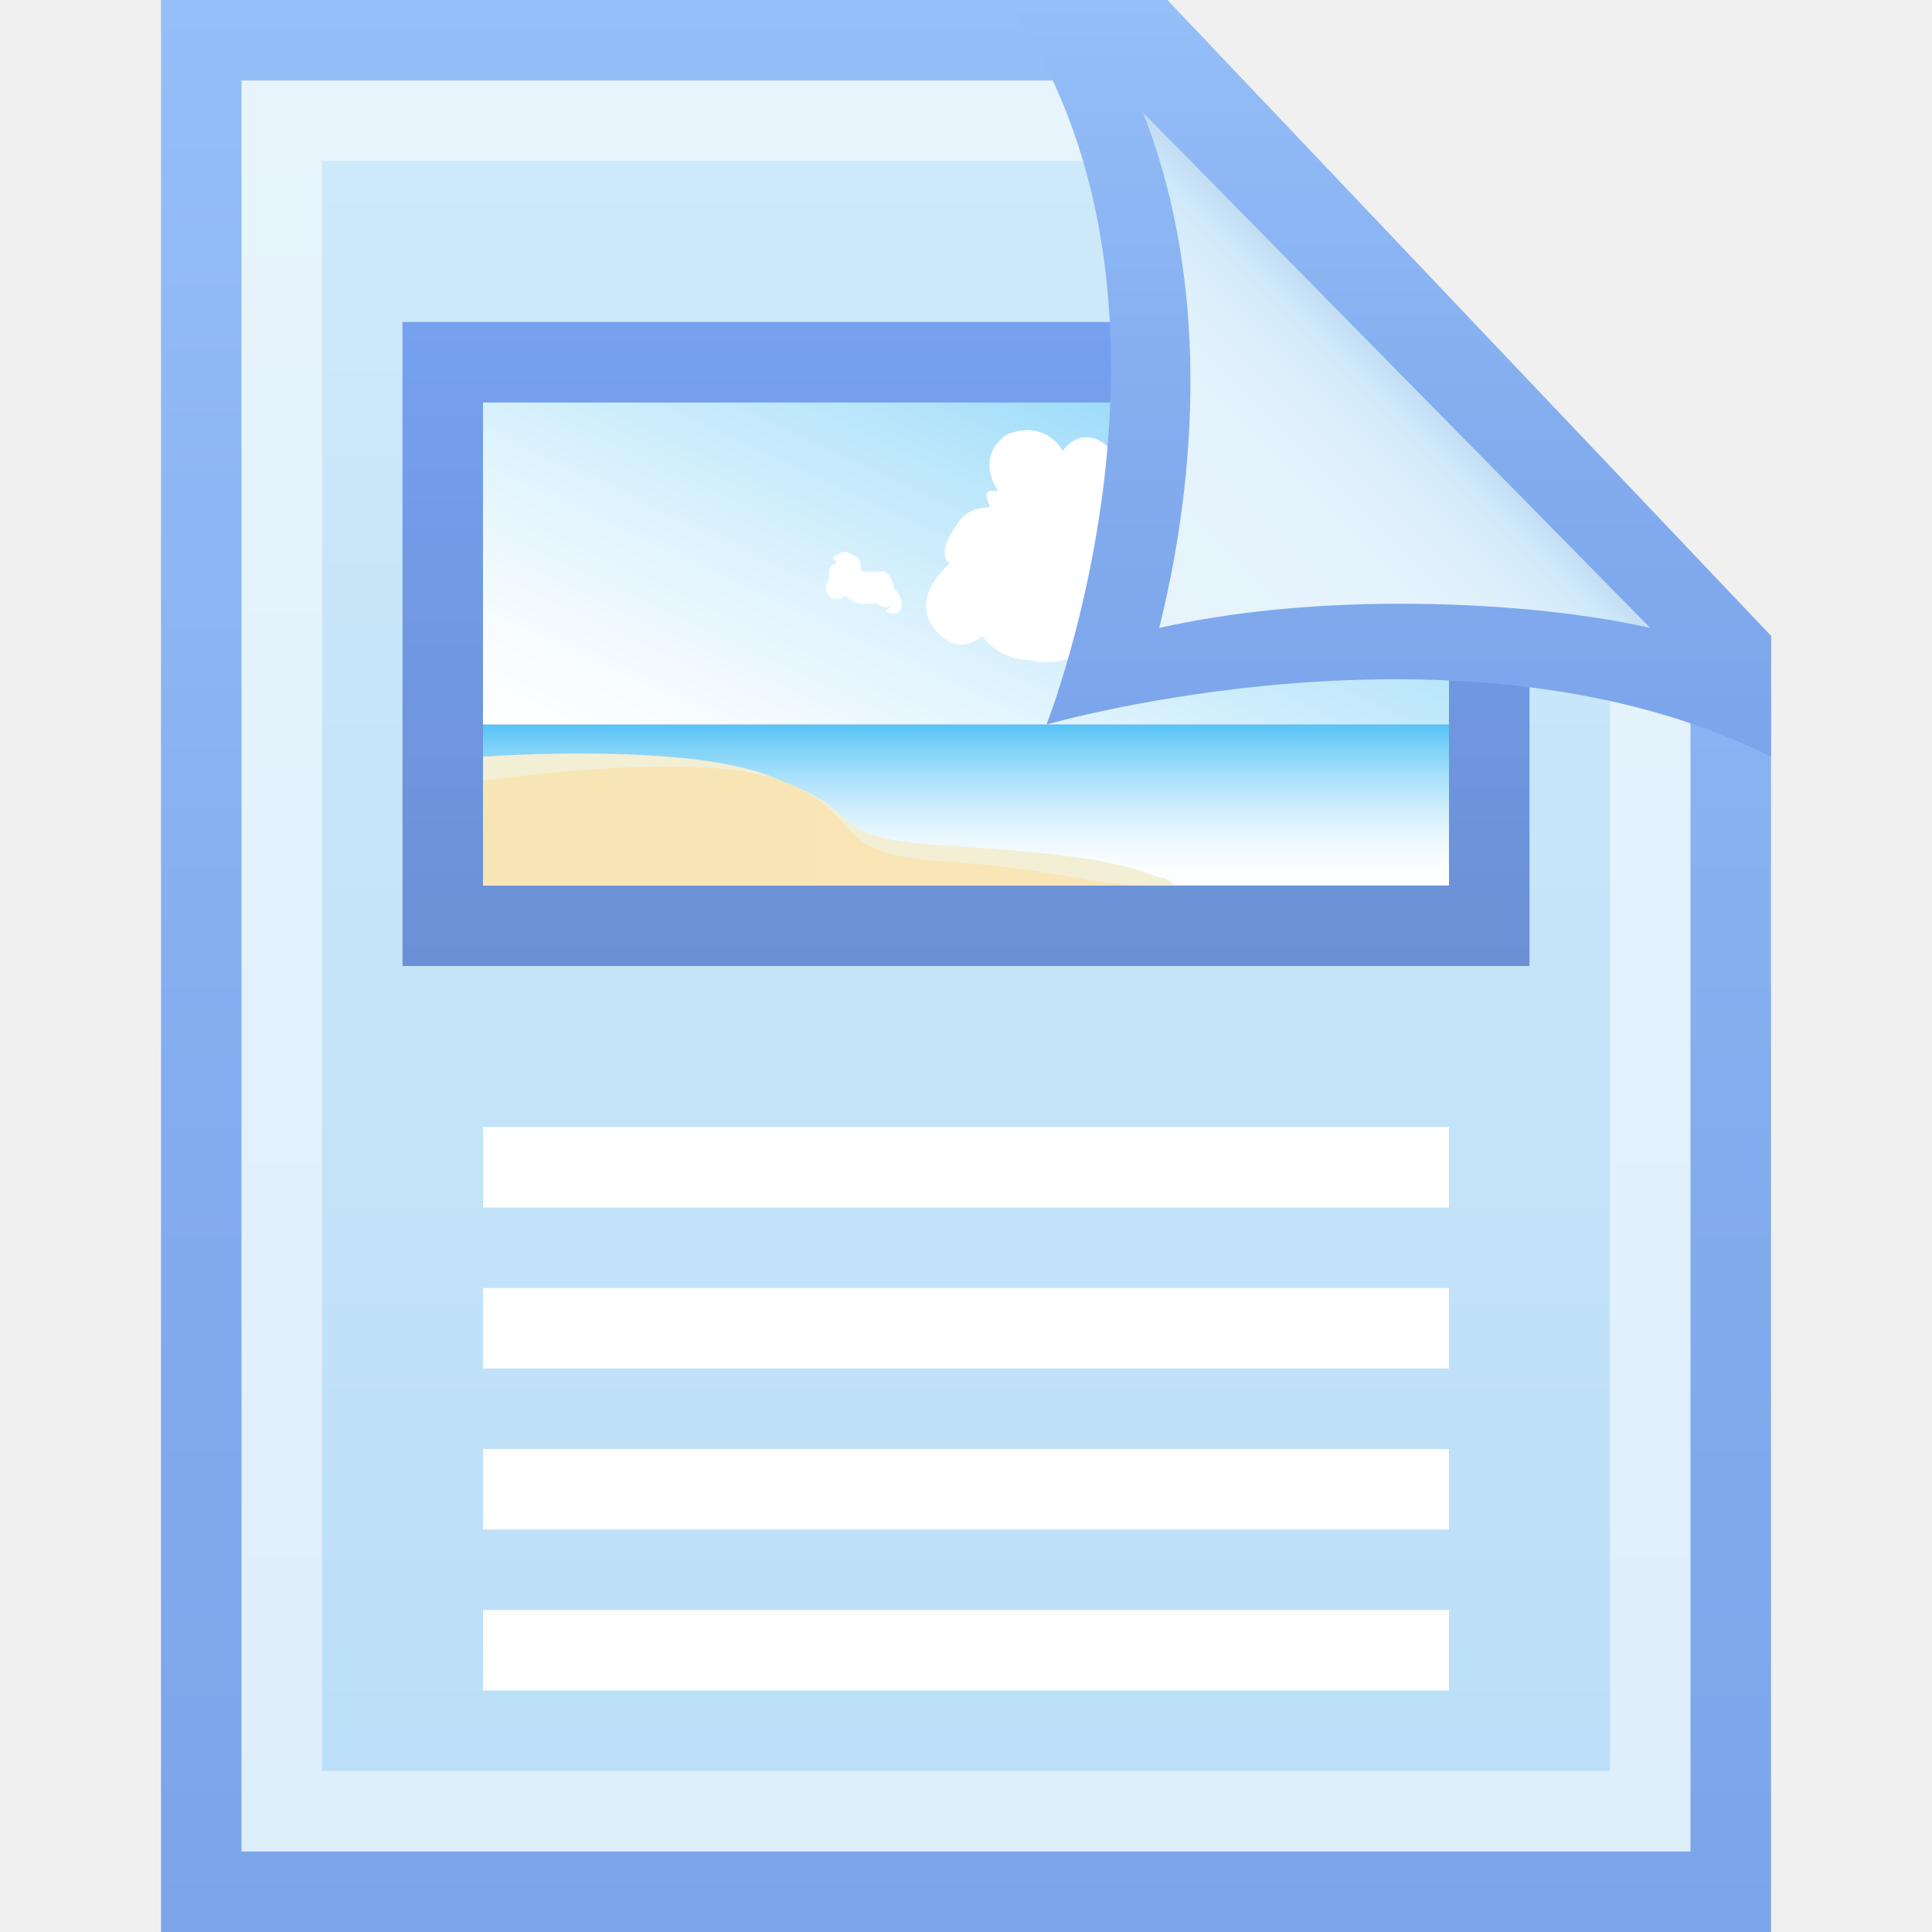
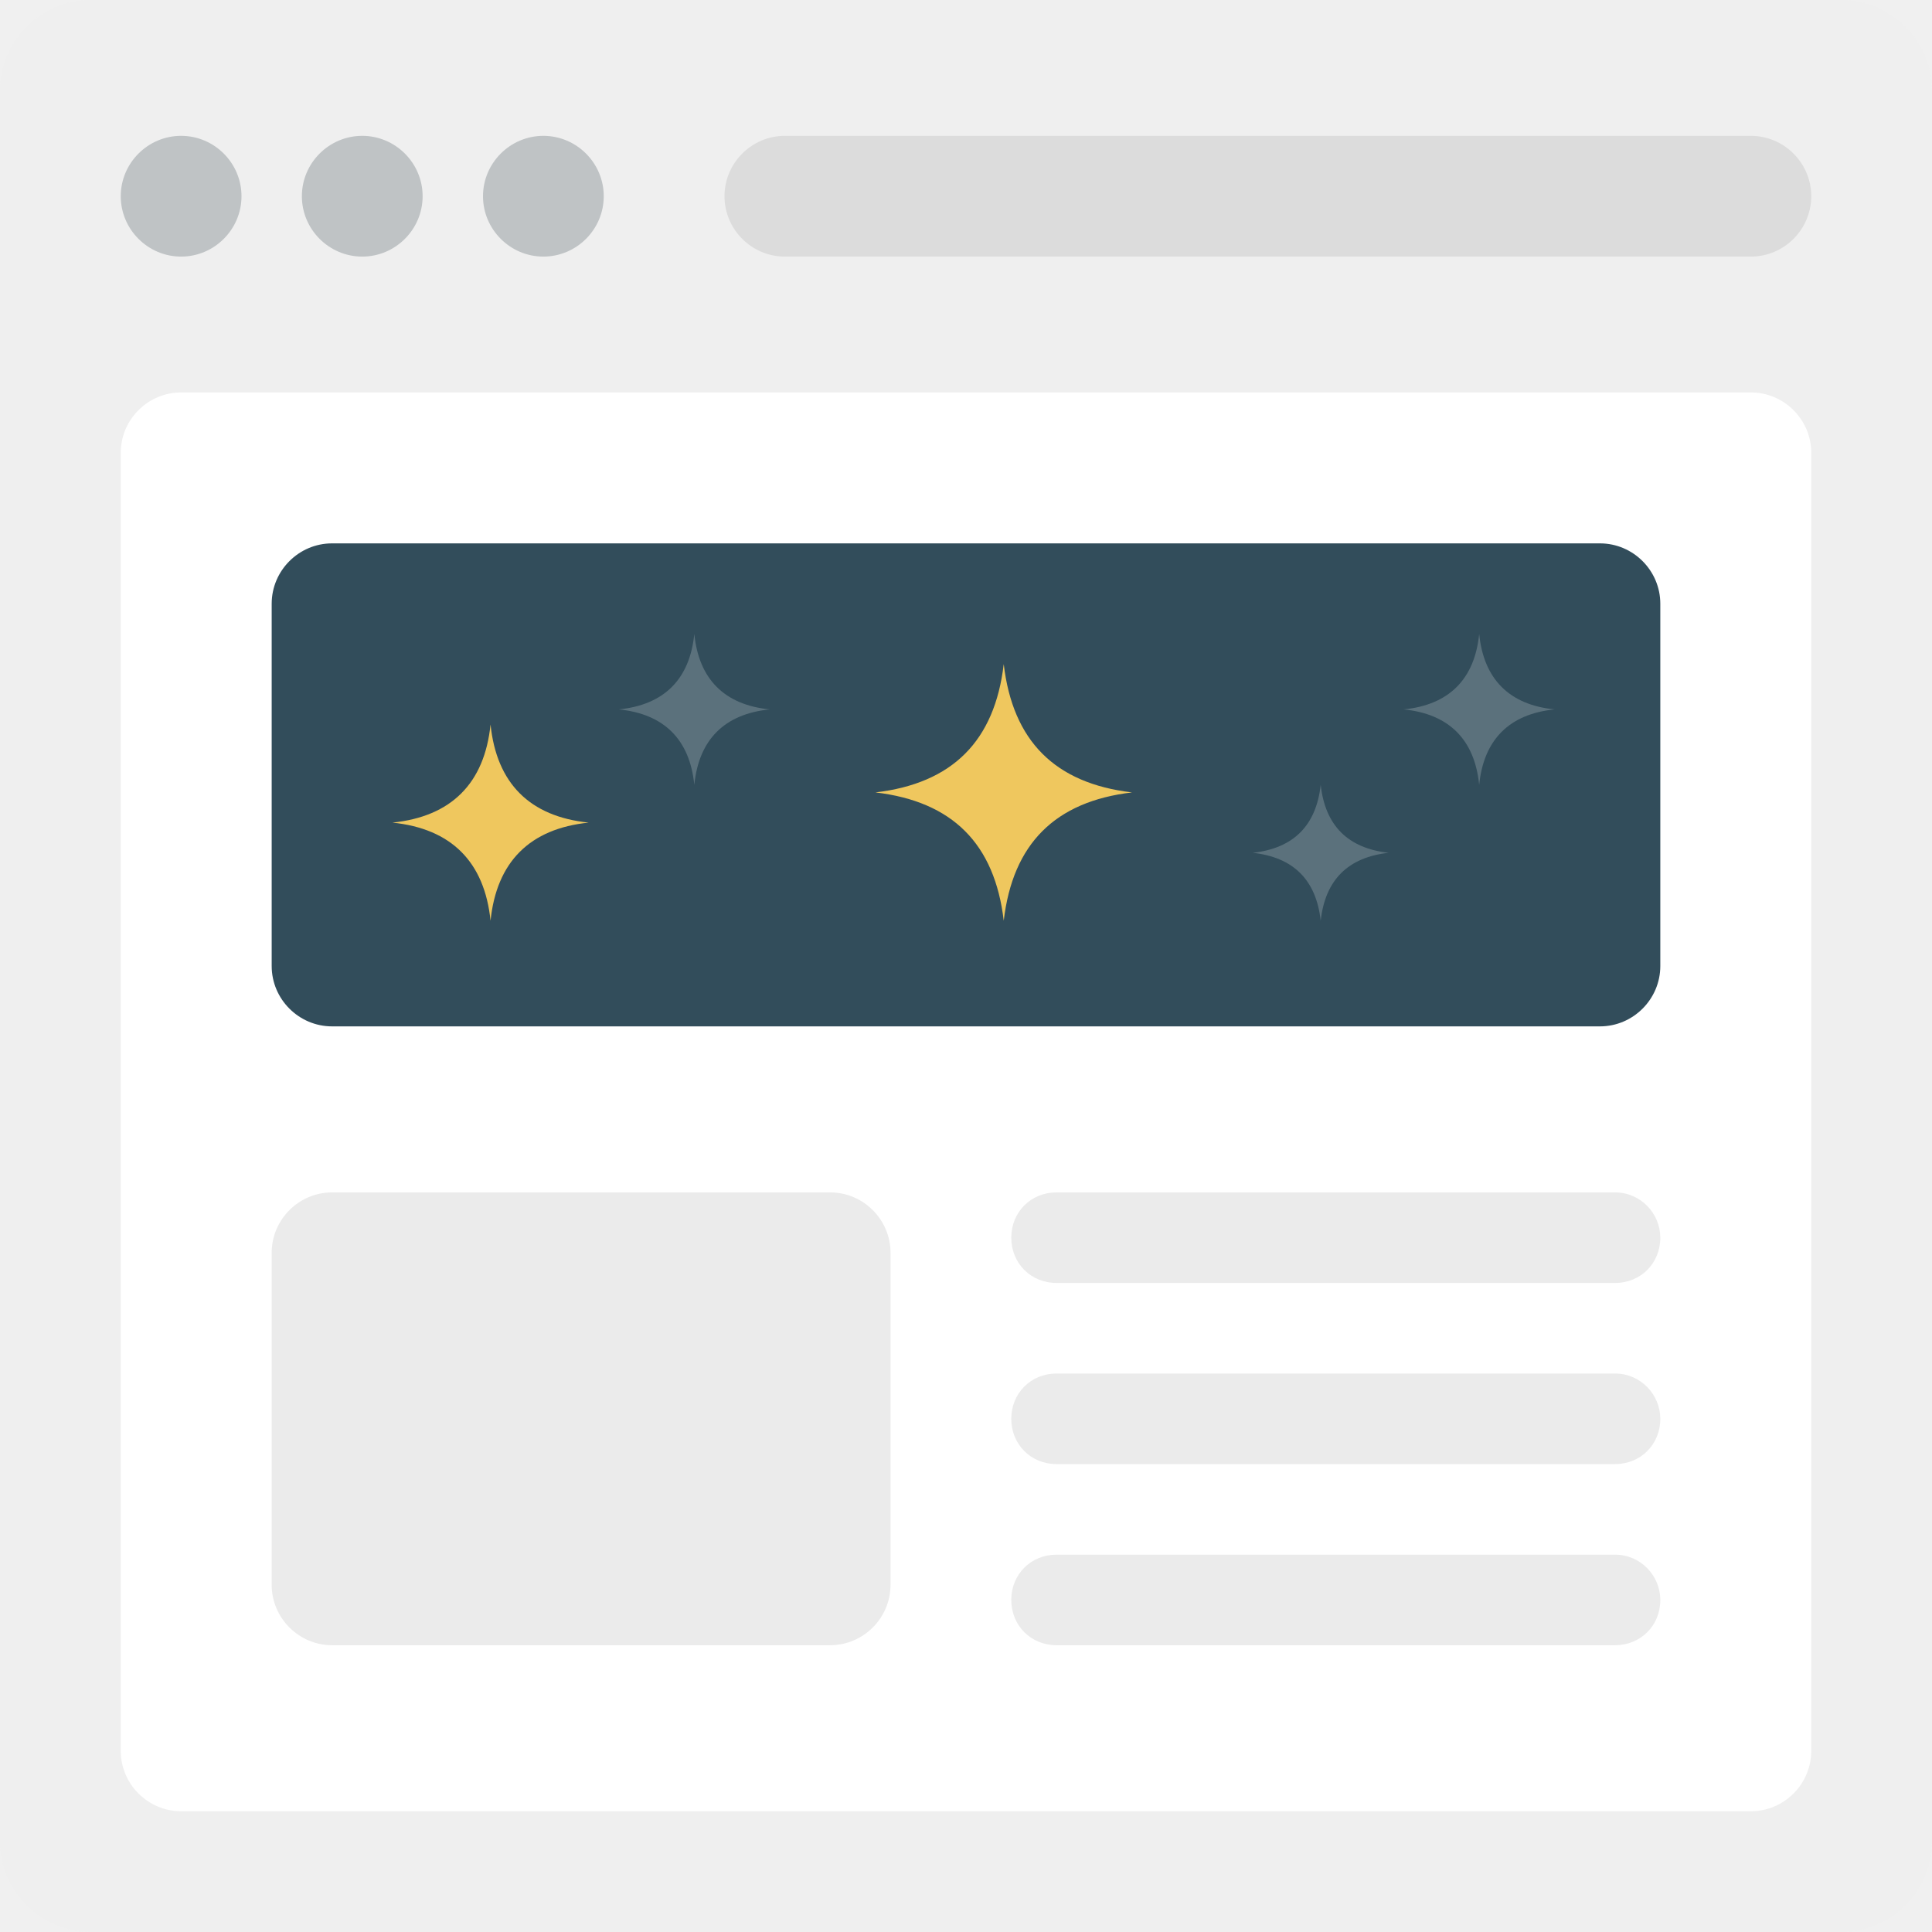
- <svg xmlns="http://www.w3.org/2000/svg" version="1.1" x="0px" y="0px" width="24px" height="24px" viewBox="-2 0 24 24" style="overflow:visible;enable-background:new -2 0 24 24;" xml:space="preserve" preserveAspectRatio="xMinYMid meet">
-   <defs>
- </defs>
-   <linearGradient id="SVGID_1_" gradientUnits="userSpaceOnUse" x1="9.999" y1="0" x2="9.999" y2="24">
-     <stop offset="0" style="stop-color:#95BFF8" />
-     <stop offset="0.557" style="stop-color:#84ADEF" />
-     <stop offset="1" style="stop-color:#7CA4EB" />
-   </linearGradient>
-   <polygon style="fill:url(#SVGID_1_);" points="12.5,0 11.5,0 1,0 0,0 0,24 1,24 19,24 20,24 20,7.9 " />
-   <linearGradient id="SVGID_2_" gradientUnits="userSpaceOnUse" x1="9.999" y1="1" x2="9.999" y2="23">
-     <stop offset="0" style="stop-color:#E7F4FC" />
-     <stop offset="1" style="stop-color:#DEEFFC" />
-   </linearGradient>
-   <polygon style="fill:url(#SVGID_2_);" points="12.1,1 11.1,1 2,1 1,1 1,23 2,23 18,23 19,23 19,8.3 " />
-   <linearGradient id="SVGID_3_" gradientUnits="userSpaceOnUse" x1="9.999" y1="2" x2="9.999" y2="22">
-     <stop offset="0" style="stop-color:#CEE9F9" />
-     <stop offset="1" style="stop-color:#BBDFF8" />
-   </linearGradient>
-   <polygon style="fill:url(#SVGID_3_);" points="11.6,2 10.6,2 3,2 2,2 2,22 3,22 17,22 18,22 18,8.7 " />
-   <path style="fill:#FFFFFF;" d="M16,21H4v-1h12V21z M16,18H4v1h12V18z M16,16H4v1h12V16z M16,14H4v1h12V14z" />
-   <linearGradient id="SVGID_4_" gradientUnits="userSpaceOnUse" x1="9.999" y1="4" x2="9.999" y2="12">
-     <stop offset="0" style="stop-color:#76A1F0" />
-     <stop offset="1" style="stop-color:#6B90D5" />
-   </linearGradient>
-   <polygon style="fill:url(#SVGID_4_);" points="15.3,4 14.3,4 4,4 3,4 3,12 4,12 16,12 17,12 17,5.8 " />
-   <linearGradient id="SVGID_5_" gradientUnits="userSpaceOnUse" x1="9.999" y1="9" x2="9.999" y2="11">
-     <stop offset="0" style="stop-color:#57C3F6" />
-     <stop offset="0.165" style="stop-color:#83D3F8" />
-     <stop offset="0.355" style="stop-color:#AFE3FB" />
-     <stop offset="0.54" style="stop-color:#D2EFFD" />
-     <stop offset="0.713" style="stop-color:#EBF8FE" />
-     <stop offset="0.871" style="stop-color:#FAFDFF" />
-     <stop offset="1" style="stop-color:#FFFFFF" />
-   </linearGradient>
-   <rect x="4" y="9" style="fill:url(#SVGID_5_);" width="12" height="2" />
-   <path style="fill:#F2EFD5;" d="M12.4,10.9c-0.5-0.2-1.1-0.3-2.7-0.4c-1.5-0.1-0.9-0.4-2-0.8C6.7,9.2,4,9.4,4,9.4V11h8.6  C12.6,11,12.5,10.9,12.4,10.9z" />
-   <linearGradient id="SVGID_6_" gradientUnits="userSpaceOnUse" x1="4" y1="10.248" x2="12.296" y2="10.248">
-     <stop offset="0" style="stop-color:#F8E5B5" />
-     <stop offset="1" style="stop-color:#F9E5B6" />
-   </linearGradient>
-   <path style="fill:url(#SVGID_6_);" d="M9.7,10.7c-1.5-0.1-0.9-0.6-2-1c-1-0.4-3.7,0-3.7,0V11h8.3C11.5,11,11.2,10.8,9.7,10.7z" />
-   <linearGradient id="SVGID_7_" gradientUnits="userSpaceOnUse" x1="12.534" y1="1.567" x2="8.163" y2="10.941">
-     <stop offset="0" style="stop-color:#57C3F6" />
-     <stop offset="0.229" style="stop-color:#8AD5F9" />
-     <stop offset="0.483" style="stop-color:#BCE7FB" />
-     <stop offset="0.705" style="stop-color:#E1F4FD" />
-     <stop offset="0.885" style="stop-color:#F7FCFF" />
-     <stop offset="1" style="stop-color:#FFFFFF" />
-   </linearGradient>
-   <rect x="4" y="5" style="fill:url(#SVGID_7_);" width="12" height="4" />
-   <path style="fill:#FFFFFF;" d="M11.2,5.6c0,0-0.2-0.4-0.7-0.2c-0.4,0.3-0.1,0.7-0.1,0.7s-0.1,0-0.1,0c-0.1,0,0,0.2,0,0.2  s-0.3,0-0.4,0.2C9.6,6.9,9.8,7,9.8,7S9.3,7.4,9.6,7.8c0.3,0.4,0.6,0.1,0.6,0.1s0.2,0.3,0.6,0.3c0.4,0.1,0.6-0.1,0.6-0.1  s0.3,0.2,0.5,0.1C12.4,8.2,12.5,8,12.5,8s0.6,0.3,0.8-0.3C13.4,7.3,13,7.1,13,7.1s0.1-0.4-0.2-0.6s-0.6,0-0.6,0s0.1,0,0-0.1  c0-0.1-0.3-0.1-0.3-0.1s0.1-0.6-0.2-0.8C11.4,5.3,11.2,5.6,11.2,5.6z" />
-   <path style="fill:#FFFFFF;" d="M8.6,6.9c0,0-0.1-0.1-0.2,0C8.3,6.9,8.4,7,8.4,7s0,0,0,0c0,0,0,0,0,0s-0.1,0-0.1,0.1  c0,0.1,0,0.1,0,0.1s-0.1,0.1,0,0.2c0.1,0.1,0.2,0,0.2,0s0.1,0.1,0.2,0.1c0.1,0,0.2,0,0.2,0s0.1,0.1,0.2,0C9,7.6,9,7.6,9,7.6  s0.2,0.1,0.2-0.1c0-0.1-0.1-0.2-0.1-0.2s0-0.1-0.1-0.2c-0.1,0-0.2,0-0.2,0s0,0,0,0s-0.1,0-0.1,0s0-0.2-0.1-0.2  C8.7,6.8,8.6,6.9,8.6,6.9z" />
-   <linearGradient id="SVGID_8_" gradientUnits="userSpaceOnUse" x1="15.245" y1="0" x2="15.245" y2="9.359">
-     <stop offset="0" style="stop-color:#95BFF8" />
-     <stop offset="0.557" style="stop-color:#84ADEF" />
-     <stop offset="1" style="stop-color:#7CA4EB" />
-   </linearGradient>
-   <path style="fill:url(#SVGID_8_);" d="M11,9c0,0,5.2-1.5,9,0.4c0-0.1,0-1.5,0-1.5L12.5,0c0,0-1.8,0-2,0C13.1,3.7,11,9,11,9z" />
-   <linearGradient id="SVGID_9_" gradientUnits="userSpaceOnUse" x1="12.322" y1="7.545" x2="15.45" y2="4.417">
-     <stop offset="0" style="stop-color:#E7F4FC" />
-     <stop offset="0.518" style="stop-color:#E5F3FC" />
-     <stop offset="0.705" style="stop-color:#DEF0FB" />
-     <stop offset="0.837" style="stop-color:#D3EBFA" />
-     <stop offset="0.872" style="stop-color:#CEE9F9" />
-     <stop offset="1" style="stop-color:#BDD8F0" />
-   </linearGradient>
-   <path style="fill:url(#SVGID_9_);" d="M18.5,7.8c-0.9-0.2-2-0.3-3.1-0.3c-1.1,0-2.1,0.1-3,0.3c0.4-1.6,0.7-4.1-0.2-6.4L18.5,7.8z" />
+ <svg xmlns="http://www.w3.org/2000/svg" version="1.1" id="Layer_1" x="0px" y="0px" viewBox="0 0 504.124 504.124" style="enable-background:new 0 0 504.124 504.124;" xml:space="preserve">
+   <path style="fill:#EFEFEF;" d="M23.631,0h456.862c12.997,0,23.631,10.634,23.631,23.631v456.862  c0,12.997-10.634,23.631-23.631,23.631H23.631C10.634,504.123,0,493.489,0,480.492V23.631C0,10.634,10.634,0,23.631,0z" />
+   <path style="fill:#FFFFFF;" d="M47.262,102.4h409.6c8.665,0,15.754,7.089,15.754,15.754v338.708c0,8.665-7.089,15.754-15.754,15.754  h-409.6c-8.665,0-15.754-7.089-15.754-15.754V118.154C31.508,109.489,38.597,102.4,47.262,102.4z" />
+   <path style="fill:#DCDCDC;" d="M204.8,35.446h252.062c8.665,0,15.754,7.089,15.754,15.754s-7.089,15.754-15.754,15.754H204.8  c-8.665,0-15.754-7.089-15.754-15.754S196.135,35.446,204.8,35.446z" />
+   <path style="fill:#324D5B;" d="M86.646,141.785h330.831c8.665,0,15.754,7.089,15.754,15.754v94.523  c0,8.665-7.089,15.754-15.754,15.754H86.646c-8.665,0-15.754-7.089-15.754-15.754v-94.523  C70.892,148.874,77.982,141.785,86.646,141.785z" />
+   <path style="fill:#EBEBEB;" d="M86.646,311.138h129.969c8.665,0,15.754,7.089,15.754,15.754v86.646  c0,8.665-7.089,15.754-15.754,15.754H86.646c-8.665,0-15.754-7.089-15.754-15.754v-86.646  C70.892,318.228,77.982,311.138,86.646,311.138z M421.415,311.138H275.692c-6.695,0-11.815,5.12-11.815,11.815  s5.12,11.815,11.815,11.815h145.723c6.695,0,11.815-5.12,11.815-11.815C433.231,316.652,428.111,311.138,421.415,311.138z   M421.415,358.4H275.692c-6.695,0-11.815,5.12-11.815,11.815s5.12,11.815,11.815,11.815h145.723c6.695,0,11.815-5.12,11.815-11.815  C433.231,363.914,428.111,358.4,421.415,358.4z M421.415,405.662H275.692c-6.695,0-11.815,5.12-11.815,11.815  s5.12,11.815,11.815,11.815h145.723c6.695,0,11.815-5.12,11.815-11.815C433.231,411.175,428.111,405.662,421.415,405.662z" />
+   <path style="fill:#EFC75E;" d="M261.908,173.292c-2.363,20.086-13.391,31.114-33.477,33.477  c20.086,2.363,31.114,13.391,33.477,33.477c2.363-20.086,13.391-31.114,33.477-33.477  C275.298,204.406,264.271,193.378,261.908,173.292z M128,189.046c-1.575,15.36-10.24,24.025-25.6,25.6  c15.36,1.575,24.025,10.24,25.6,25.6c1.575-15.36,10.24-24.025,25.6-25.6C138.24,213.071,129.575,204.406,128,189.046z" />
+   <path style="fill:#5B717C;" d="M181.169,165.415c-1.182,11.815-7.877,18.511-19.692,19.692c11.815,1.182,18.511,7.877,19.692,19.692  c1.182-11.815,7.877-18.511,19.692-19.692C189.046,183.926,182.351,177.231,181.169,165.415z M344.615,204.8  c-1.182,10.634-7.089,16.542-17.723,17.723c10.634,1.182,16.542,7.089,17.723,17.723c1.182-10.634,7.089-16.542,17.723-17.723  C351.705,221.342,345.797,215.434,344.615,204.8z M385.969,165.415c-1.182,11.815-7.877,18.511-19.692,19.692  c11.815,1.182,18.511,7.877,19.692,19.692c1.182-11.815,7.877-18.511,19.692-19.692  C393.846,183.926,387.151,177.231,385.969,165.415z" />
+   <path style="fill:#BFC3C5;" d="M47.262,35.446c-8.665,0-15.754,7.089-15.754,15.754s7.089,15.754,15.754,15.754  S63.015,59.865,63.015,51.2S55.926,35.446,47.262,35.446z M94.523,35.446c-8.665,0-15.754,7.089-15.754,15.754  s7.089,15.754,15.754,15.754s15.754-7.089,15.754-15.754S103.188,35.446,94.523,35.446z M141.785,35.446  c-8.665,0-15.754,7.089-15.754,15.754s7.089,15.754,15.754,15.754s15.754-7.089,15.754-15.754S150.449,35.446,141.785,35.446z" />
+   <g>
+ </g>
+   <g>
+ </g>
+   <g>
+ </g>
+   <g>
+ </g>
+   <g>
+ </g>
+   <g>
+ </g>
+   <g>
+ </g>
+   <g>
+ </g>
+   <g>
+ </g>
+   <g>
+ </g>
+   <g>
+ </g>
+   <g>
+ </g>
+   <g>
+ </g>
+   <g>
+ </g>
+   <g>
+ </g>
</svg>
